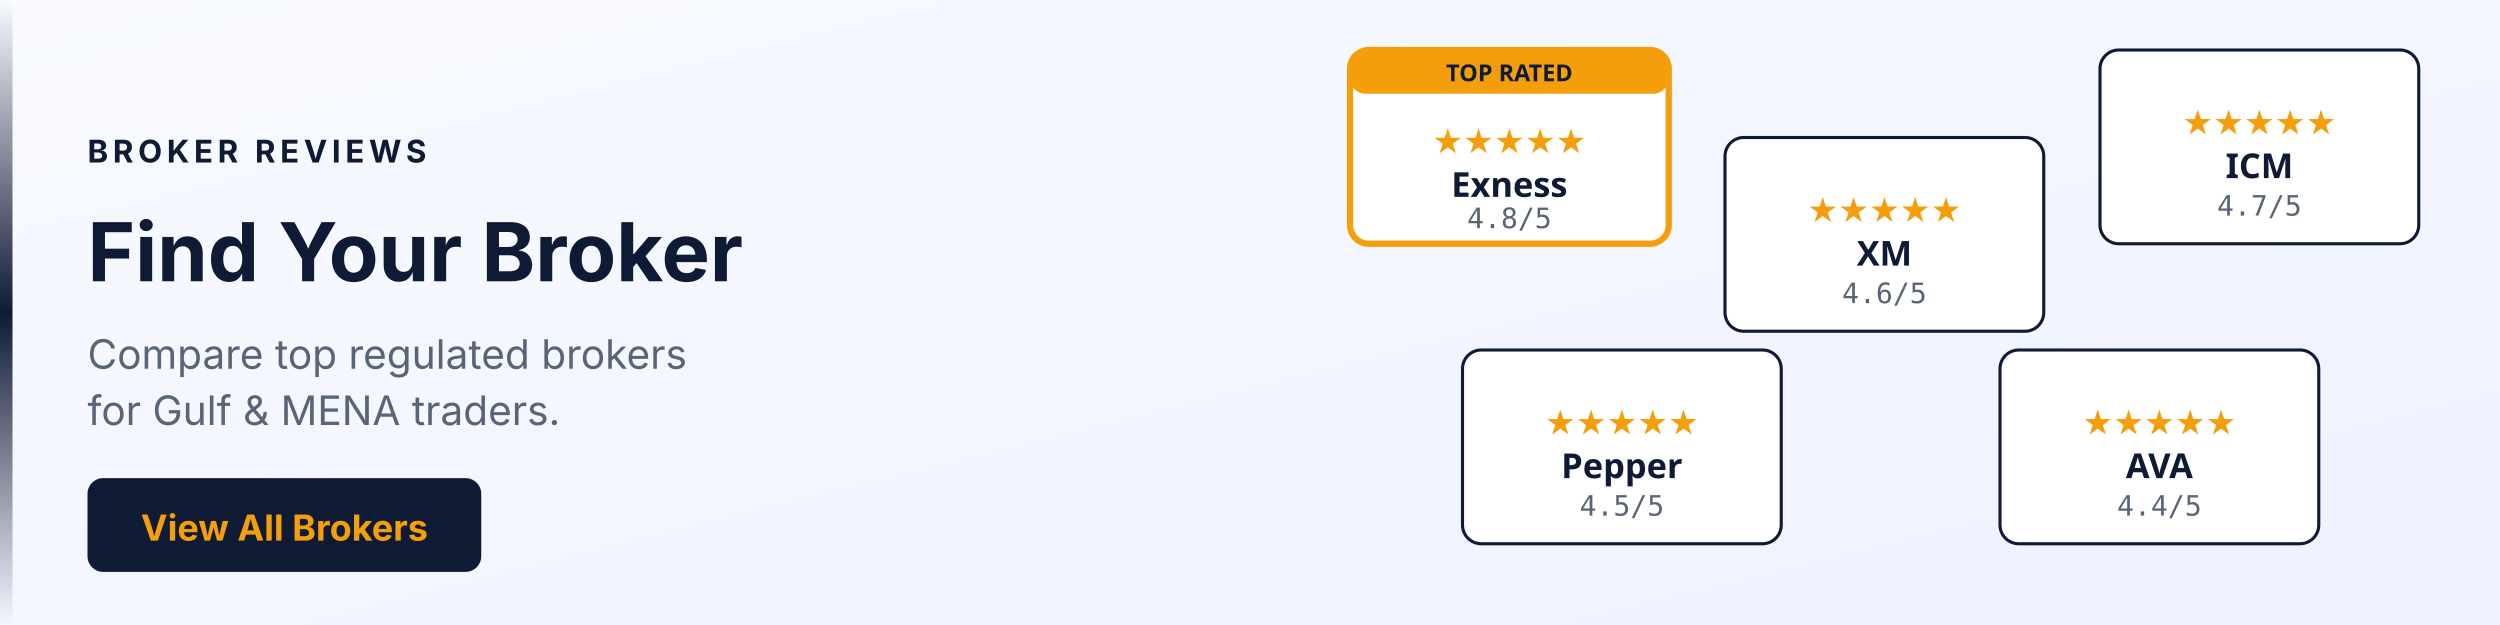
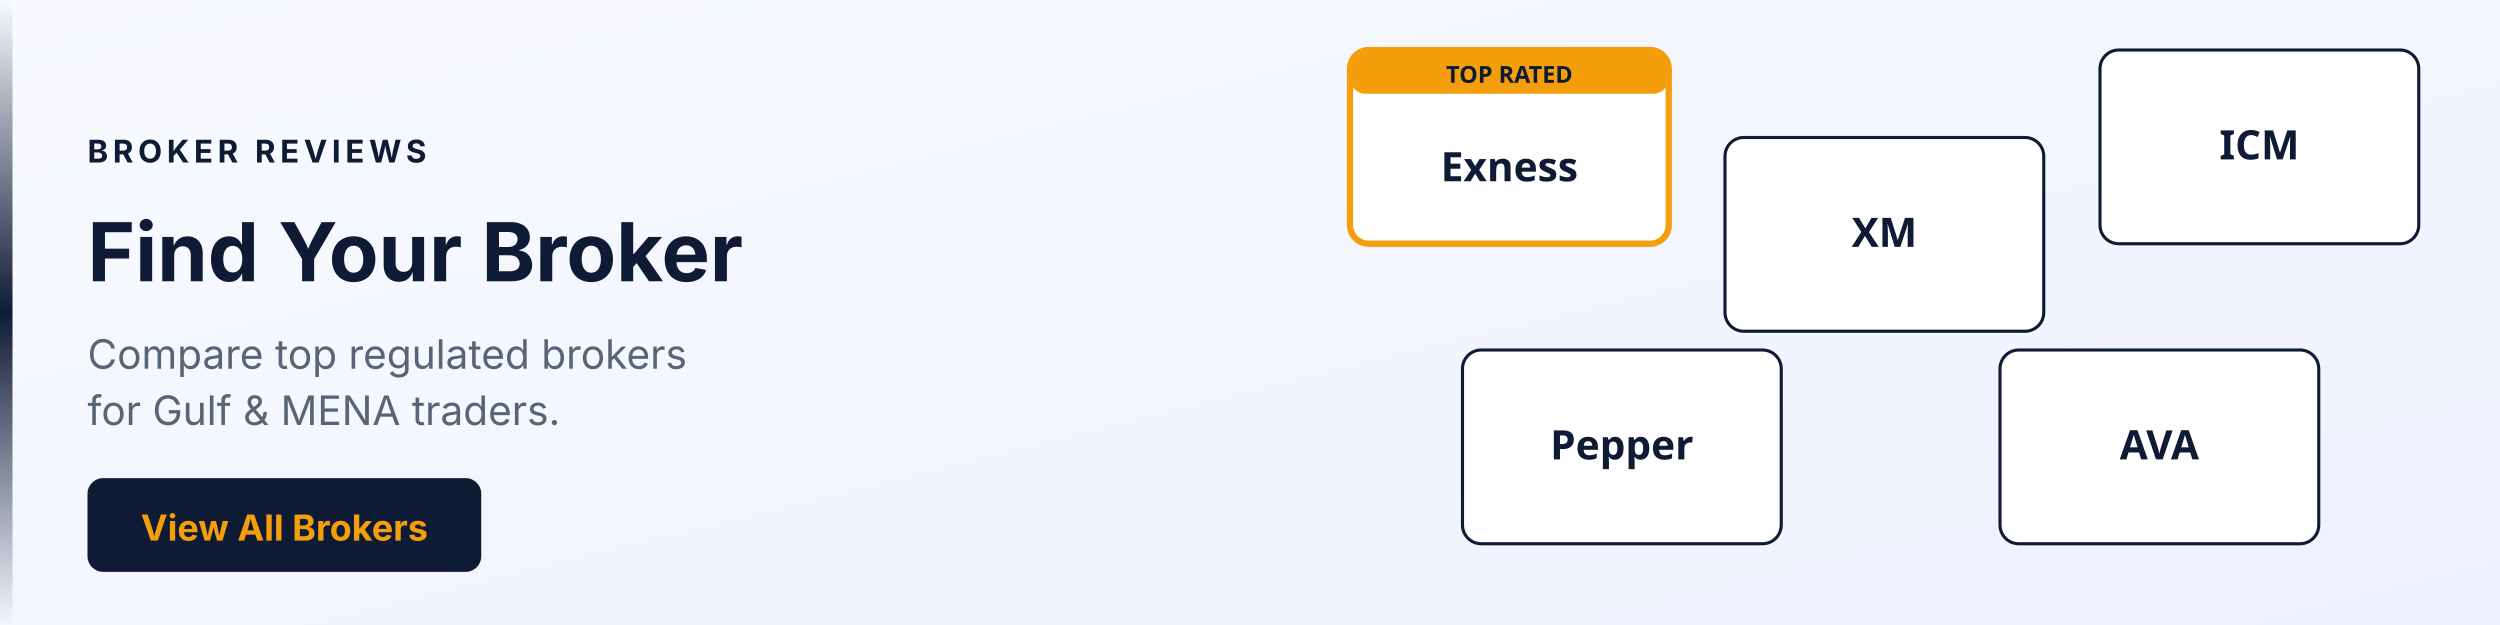
<svg xmlns="http://www.w3.org/2000/svg" viewBox="0 0 800 200" width="800" height="200">
  <defs>
    <linearGradient id="bg" x1="0" y1="0" x2="1" y2="1" gradientUnits="objectBoundingBox">
      <stop offset="0" stop-color="#f8faff" />
      <stop offset="1" stop-color="#eef2ff" />
    </linearGradient>
    <linearGradient id="ab" x1="0" y1="0" x2="0" y2="1" gradientUnits="objectBoundingBox">
      <stop offset="0" stop-color="#0f1b35" stop-opacity="0" />
      <stop offset=".5" stop-color="#0f1b35" />
      <stop offset="1" stop-color="#0f1b35" stop-opacity="0" />
    </linearGradient>
  </defs>
  <rect width="800" height="200" fill="url(#bg)" />
  <rect x="0" y="0" width="4" height="200" fill="url(#ab)" />
  <text x="28" y="52" font-family="system-ui,-apple-system,sans-serif" font-size="10" font-weight="bold" fill="#0f1b35" letter-spacing="1.5">BROKER REVIEWS</text>
  <text x="28" y="90" font-family="system-ui,-apple-system,sans-serif" font-size="26" font-weight="bold" fill="#0f1b35">Find Your Broker</text>
  <text x="28" y="118" font-family="system-ui,-apple-system,sans-serif" font-size="13" fill="#596576">Compare top regulated brokers</text>
  <text x="28" y="136" font-family="system-ui,-apple-system,sans-serif" font-size="13" fill="#596576">for Gulf &amp; MENA traders.</text>
  <rect x="28" y="153" width="126" height="30" rx="5" fill="#0f1b35" />
  <text x="91" y="173" font-family="system-ui,-apple-system,sans-serif" font-size="11.5" font-weight="bold" fill="#f59e0b" text-anchor="middle">View All Brokers</text>
  <rect x="432" y="16" width="102" height="62" rx="6" fill="white" />
  <rect x="432" y="16" width="102" height="62" rx="6" fill="none" stroke="#f59e0b" stroke-width="2" />
  <rect x="432" y="16" width="102" height="14" rx="5" fill="#f59e0b" />
-   <text x="483" y="26" font-family="system-ui,sans-serif" font-size="7.5" font-weight="bold" fill="#0f1b35" text-anchor="middle">TOP RATED</text>
-   <text x="483" y="49" font-family="system-ui,sans-serif" font-size="11" fill="#f59e0b" text-anchor="middle">★★★★★</text>
-   <text x="483" y="63" font-family="system-ui,sans-serif" font-size="11" font-weight="bold" fill="#0f1b35" text-anchor="middle">Exness</text>
-   <text x="483" y="73" font-family="monospace,sans-serif" font-size="9" fill="#596576" text-anchor="middle">4.8/5</text>
+   <text x="483" y="26.5" font-family="system-ui,sans-serif" font-size="7.5" font-weight="bold" fill="#0f1b35" text-anchor="middle">TOP RATED</text>
+   <text x="483" y="58" font-family="system-ui,sans-serif" font-size="13" font-weight="bold" fill="#0f1b35" text-anchor="middle">Exness</text>
  <rect x="552" y="44" width="102" height="62" rx="6" fill="white" />
  <rect x="552" y="44" width="102" height="62" rx="6" fill="none" stroke="#0f1b35" stroke-width="1" />
-   <text x="603" y="71" font-family="system-ui,sans-serif" font-size="11" fill="#f59e0b" text-anchor="middle">★★★★★</text>
-   <text x="603" y="85" font-family="system-ui,sans-serif" font-size="11" font-weight="bold" fill="#0f1b35" text-anchor="middle">XM</text>
-   <text x="603" y="97" font-family="monospace,sans-serif" font-size="9" fill="#596576" text-anchor="middle">4.6/5</text>
+   <text x="603" y="79" font-family="system-ui,sans-serif" font-size="13" font-weight="bold" fill="#0f1b35" text-anchor="middle">XM</text>
  <rect x="672" y="16" width="102" height="62" rx="6" fill="white" />
  <rect x="672" y="16" width="102" height="62" rx="6" fill="none" stroke="#0f1b35" stroke-width="1" />
-   <text x="723" y="43" font-family="system-ui,sans-serif" font-size="11" fill="#f59e0b" text-anchor="middle">★★★★★</text>
-   <text x="723" y="57" font-family="system-ui,sans-serif" font-size="11" font-weight="bold" fill="#0f1b35" text-anchor="middle">ICM</text>
-   <text x="723" y="69" font-family="monospace,sans-serif" font-size="9" fill="#596576" text-anchor="middle">4.7/5</text>
+   <text x="723" y="51" font-family="system-ui,sans-serif" font-size="13" font-weight="bold" fill="#0f1b35" text-anchor="middle">ICM</text>
  <rect x="468" y="112" width="102" height="62" rx="6" fill="white" />
  <rect x="468" y="112" width="102" height="62" rx="6" fill="none" stroke="#0f1b35" stroke-width="1" />
-   <text x="519" y="139" font-family="system-ui,sans-serif" font-size="11" fill="#f59e0b" text-anchor="middle">★★★★★</text>
-   <text x="519" y="153" font-family="system-ui,sans-serif" font-size="11" font-weight="bold" fill="#0f1b35" text-anchor="middle">Pepper</text>
-   <text x="519" y="165" font-family="monospace,sans-serif" font-size="9" fill="#596576" text-anchor="middle">4.5/5</text>
+   <text x="519" y="147" font-family="system-ui,sans-serif" font-size="13" font-weight="bold" fill="#0f1b35" text-anchor="middle">Pepper</text>
  <rect x="640" y="112" width="102" height="62" rx="6" fill="white" />
  <rect x="640" y="112" width="102" height="62" rx="6" fill="none" stroke="#0f1b35" stroke-width="1" />
-   <text x="691" y="139" font-family="system-ui,sans-serif" font-size="11" fill="#f59e0b" text-anchor="middle">★★★★★</text>
-   <text x="691" y="153" font-family="system-ui,sans-serif" font-size="11" font-weight="bold" fill="#0f1b35" text-anchor="middle">AVA</text>
-   <text x="691" y="165" font-family="monospace,sans-serif" font-size="9" fill="#596576" text-anchor="middle">4.4/5</text>
+   <text x="691" y="147" font-family="system-ui,sans-serif" font-size="13" font-weight="bold" fill="#0f1b35" text-anchor="middle">AVA</text>
</svg>
